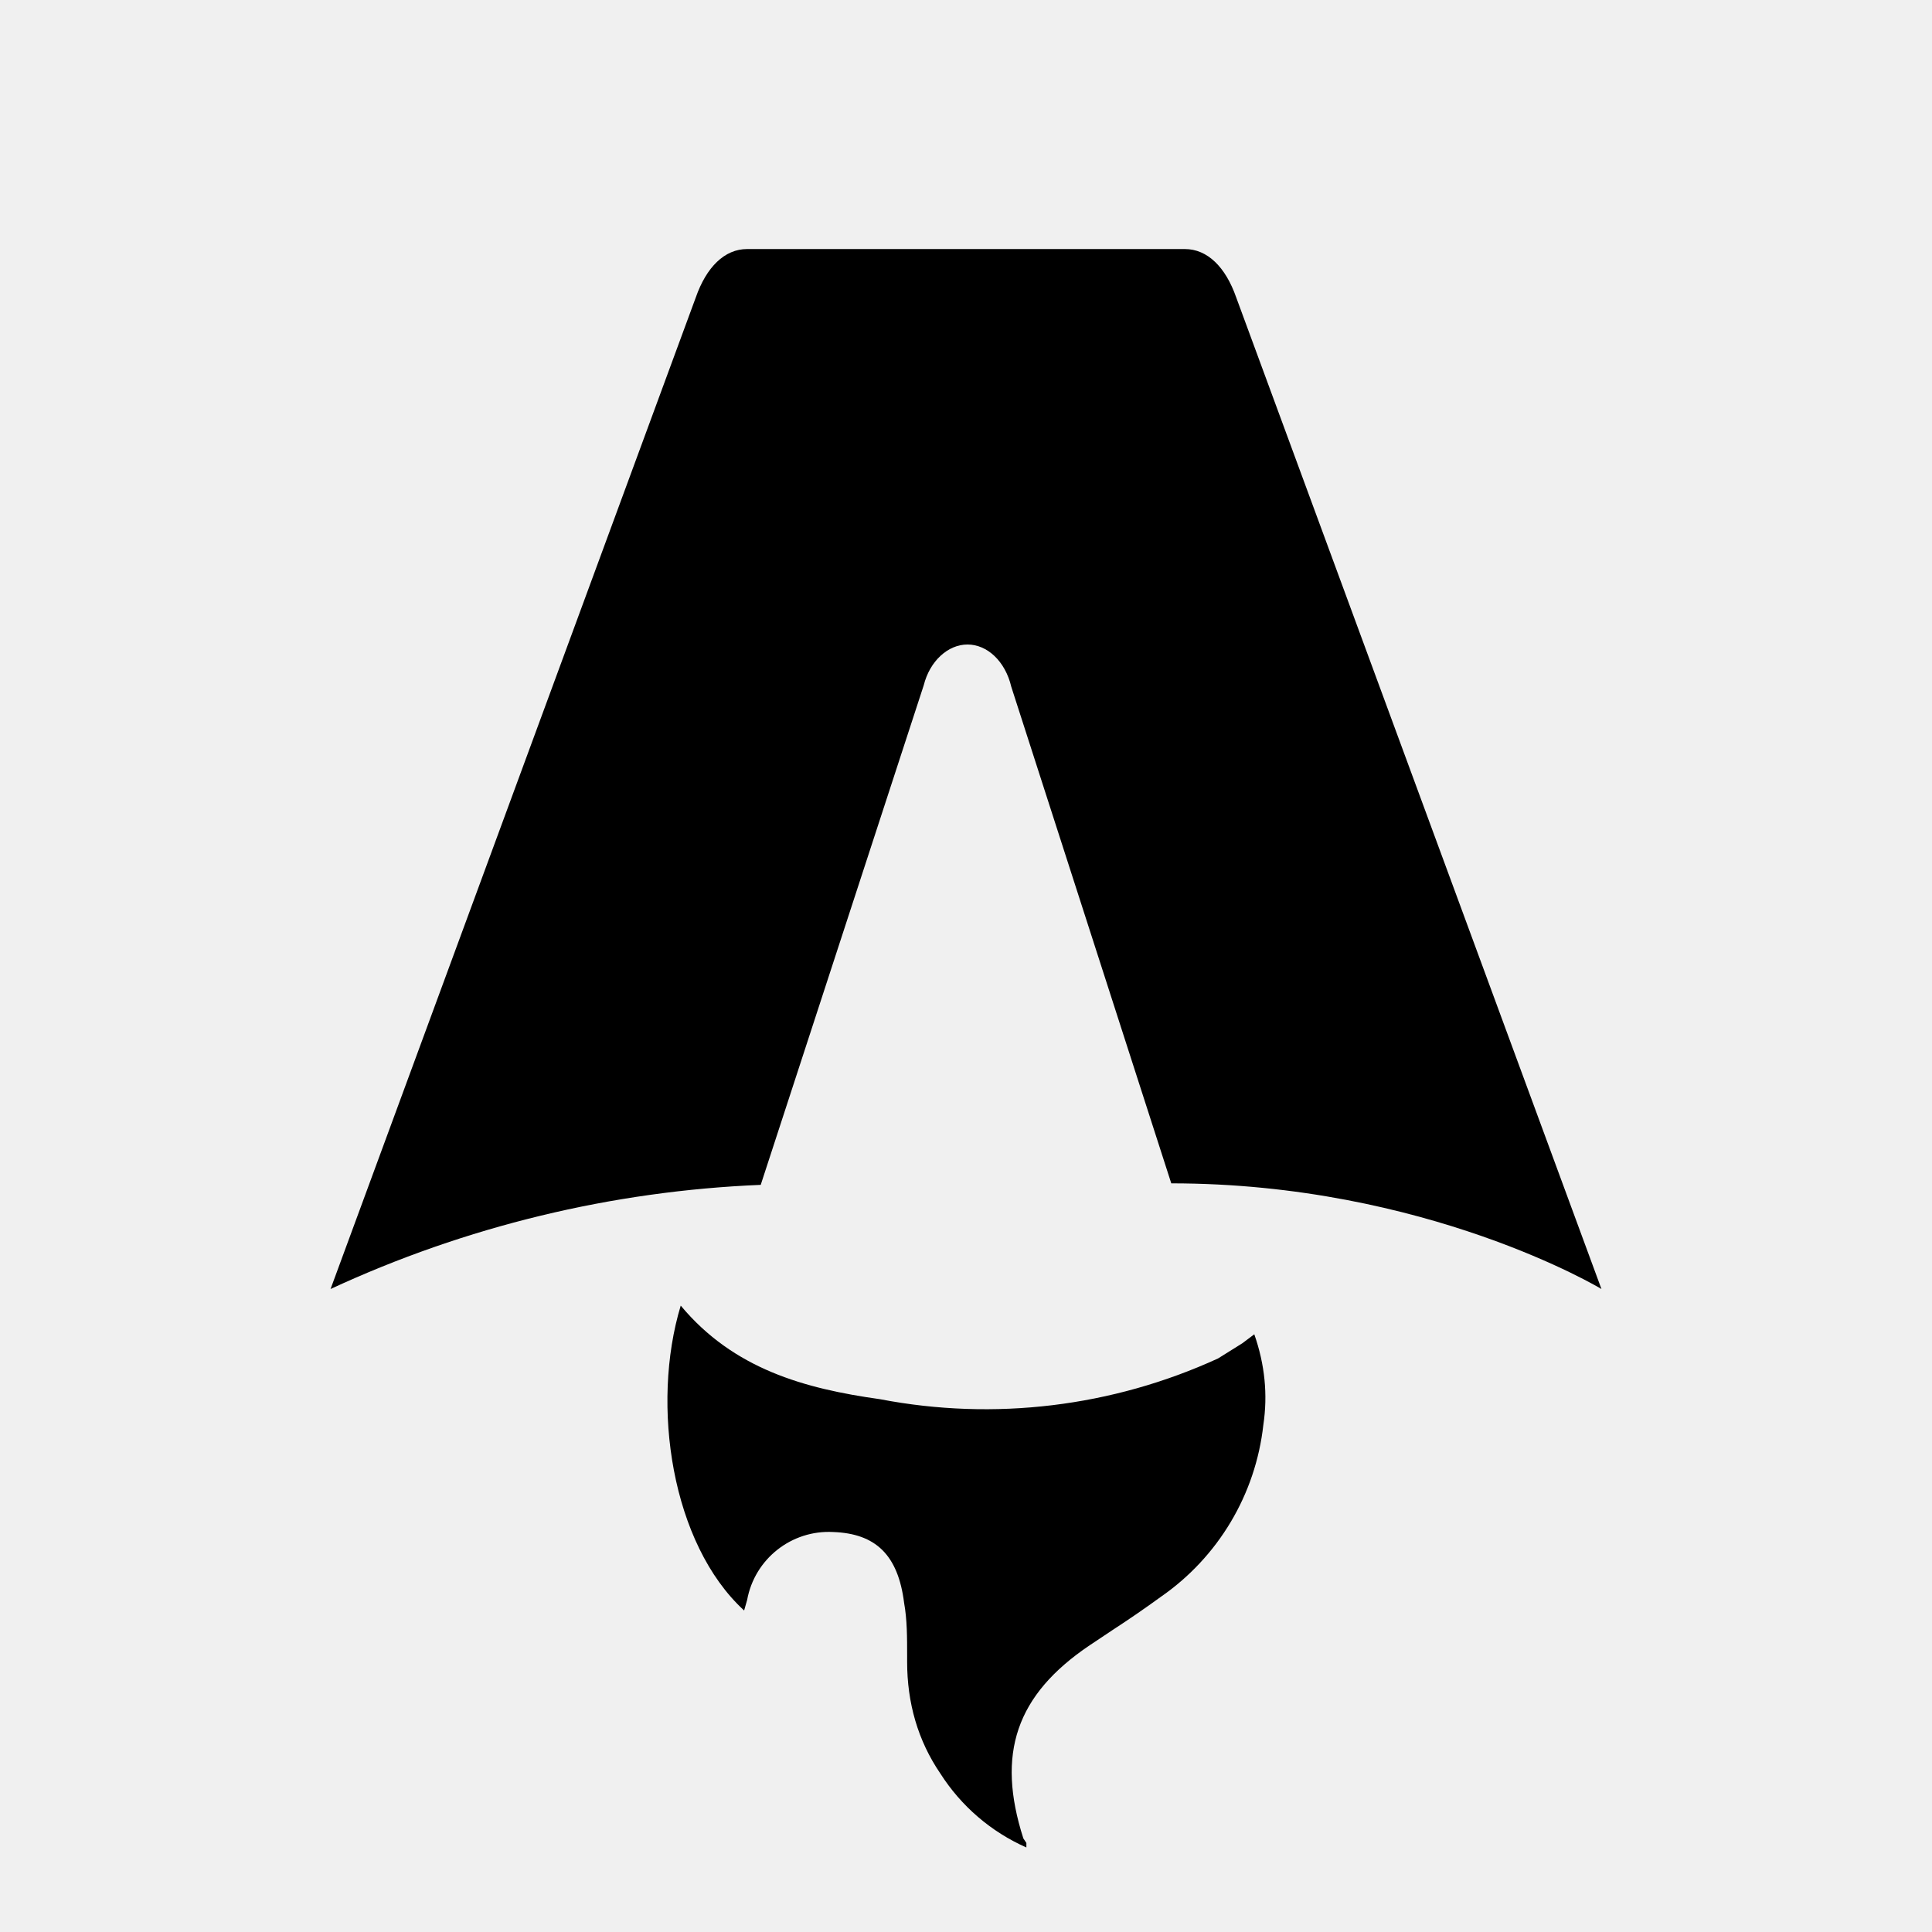
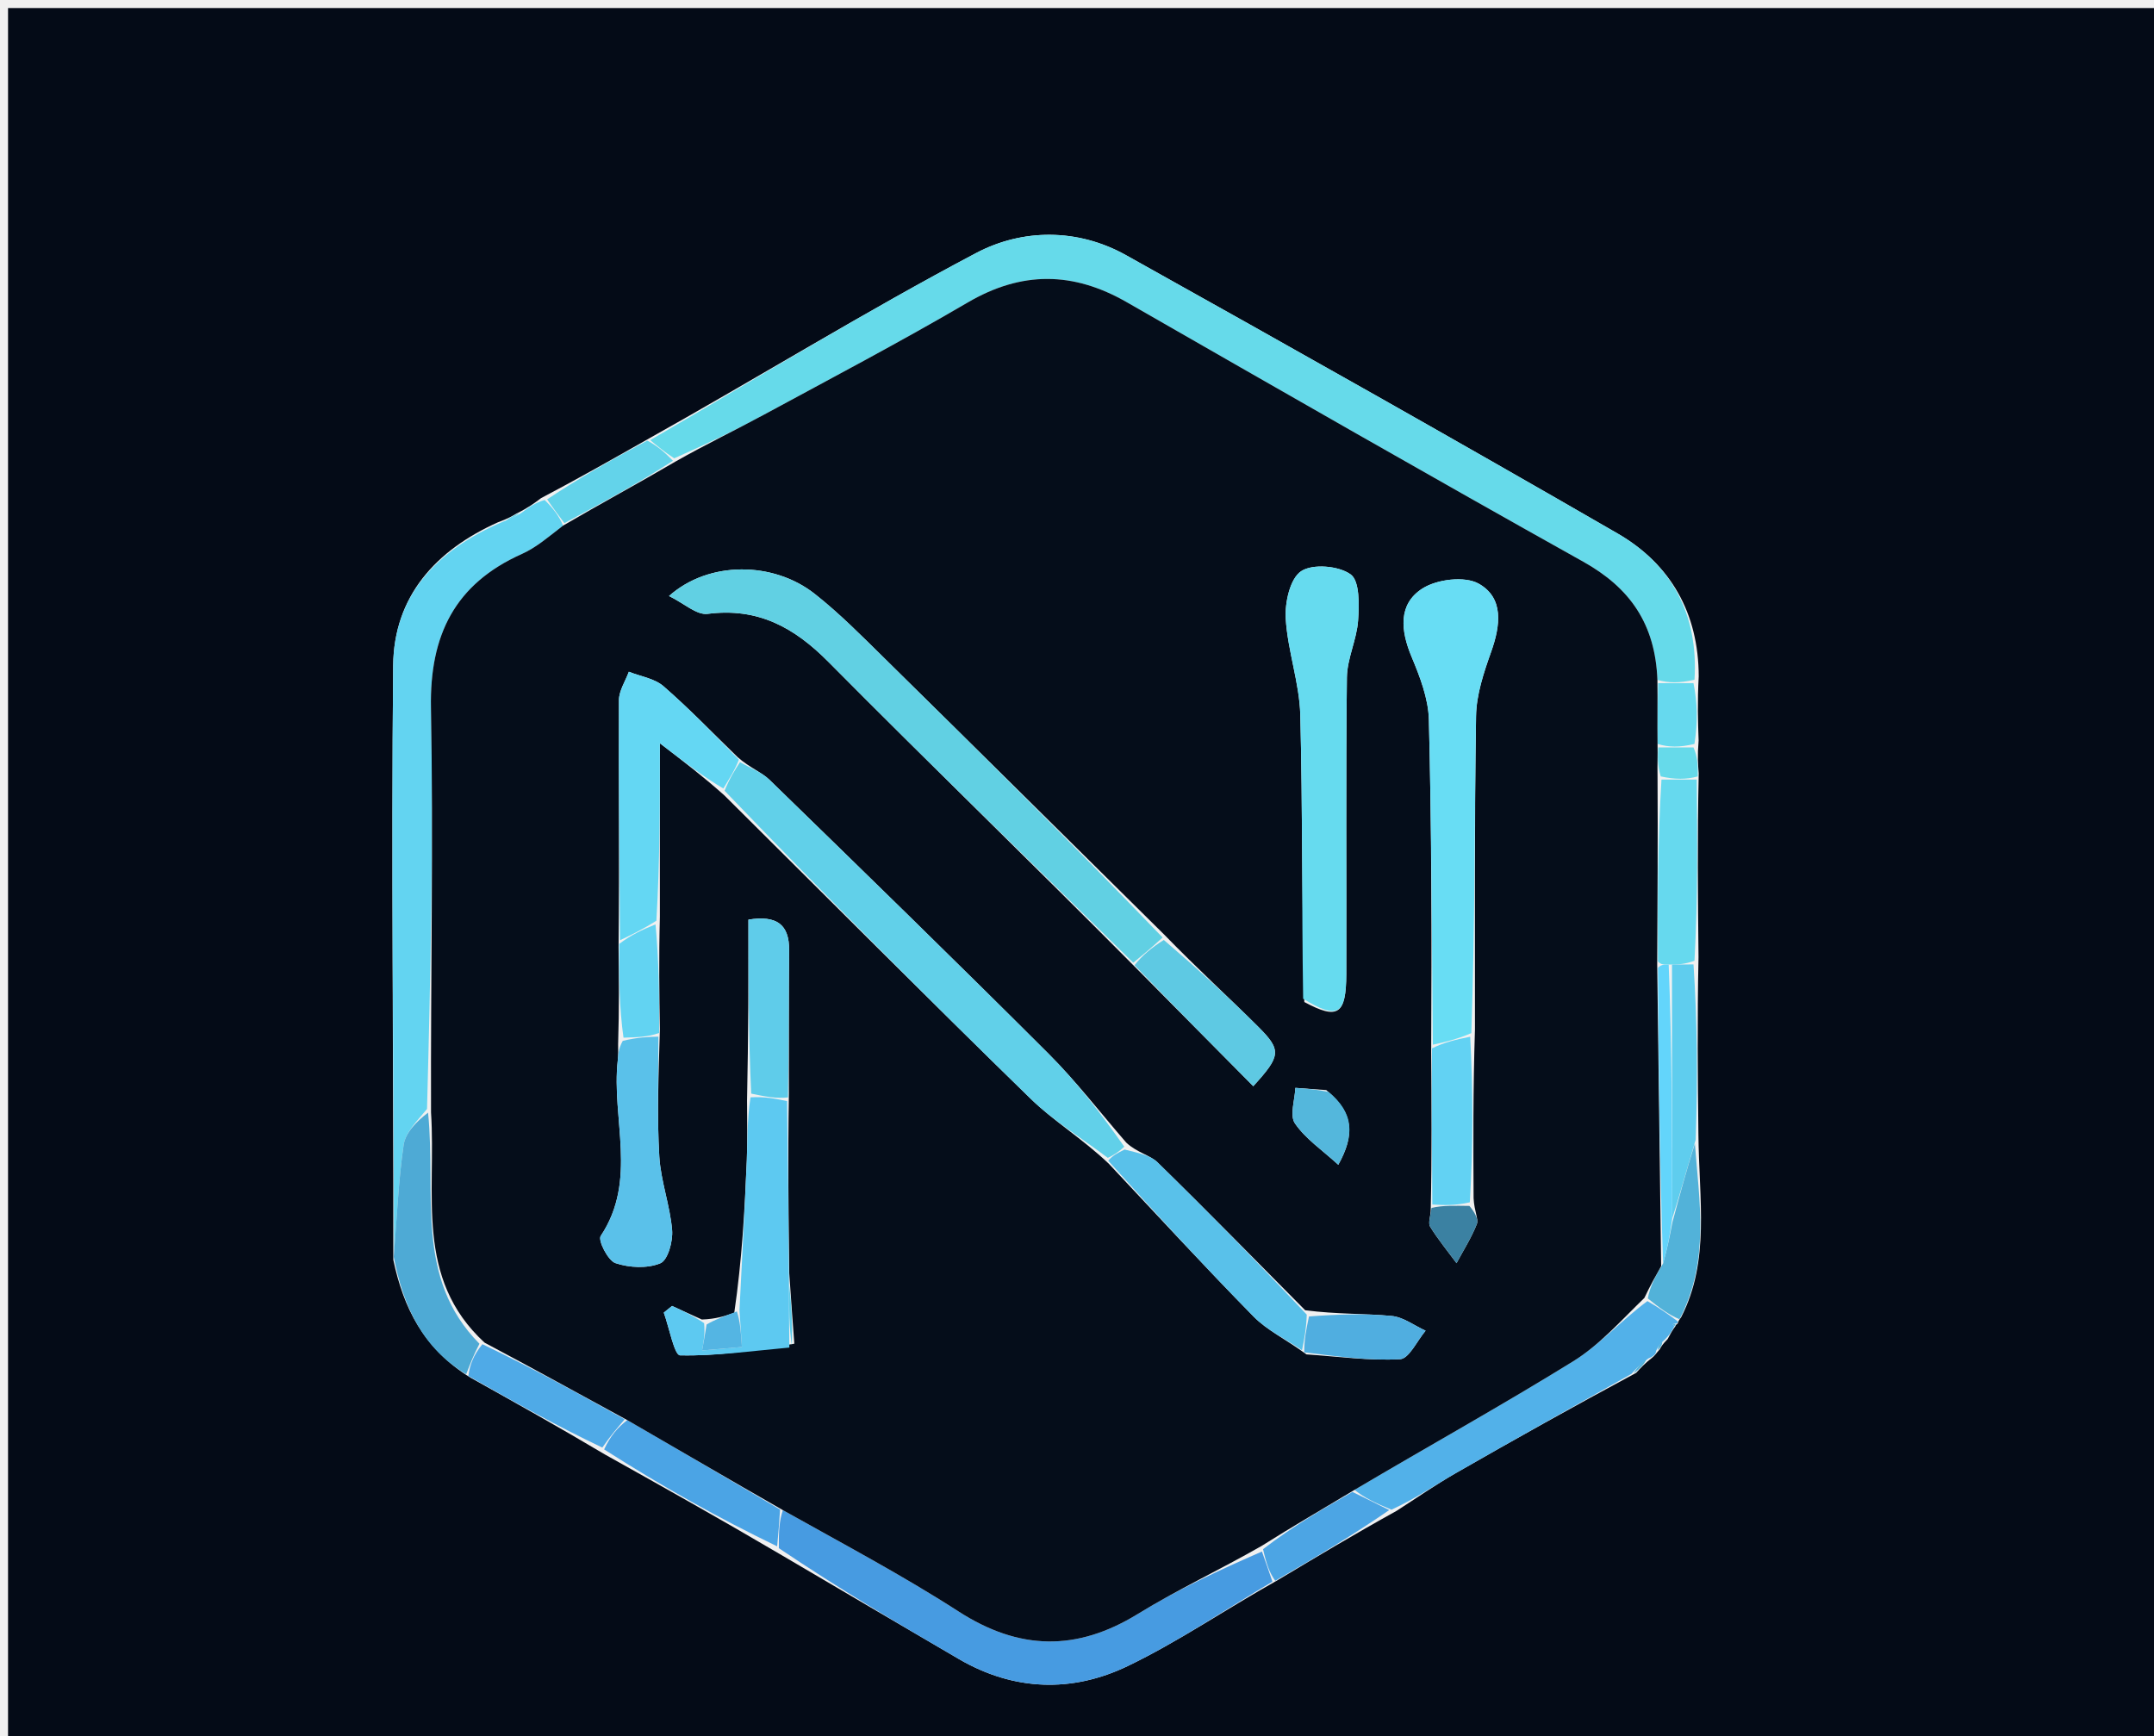
- <svg xmlns="http://www.w3.org/2000/svg" fill="none" viewBox="0 0 128 128">
-   <path d="M50.4 78.5a75.1 75.1 0 0 0-28.5 6.9l24.2-65.7c.7-2 1.9-3.2 3.4-3.2h29c1.5 0 2.7 1.2 3.4 3.2l24.2 65.7s-11.6-7-28.5-7L67 45.5c-.4-1.7-1.6-2.8-2.9-2.8-1.3 0-2.5 1.1-2.9 2.7L50.4 78.5Zm-1.1 28.2Zm-4.2-20.2c-2 6.6-.6 15.8 4.2 20.2a17.5 17.5 0 0 1 .2-.7 5.5 5.5 0 0 1 5.7-4.5c2.8.1 4.3 1.5 4.7 4.7.2 1.1.2 2.3.2 3.5v.4c0 2.7.7 5.2 2.2 7.4a13 13 0 0 0 5.7 4.9v-.3l-.2-.3c-1.8-5.6-.5-9.5 4.4-12.8l1.5-1a73 73 0 0 0 3.2-2.2 16 16 0 0 0 6.8-11.4c.3-2 .1-4-.6-6l-.8.6-1.6 1a37 37 0 0 1-22.4 2.7c-5-.7-9.7-2-13.2-6.2Z" />
-   <style>
-         path { fill: #000; }
-         @media (prefers-color-scheme: dark) {
-             path { fill: #FFF; }
-         }
-     </style>
+ <svg xmlns="http://www.w3.org/2000/svg" version="1.1" id="Layer_1" x="0px" y="0px" width="100%" viewBox="0 0 268 216" enable-background="new 0 0 268 216" xml:space="preserve">
+   <path fill="#040B17" opacity="1" stroke="none" d=" M192,217   C128,217 64.5,217 1,217   C1,145 1,73 1,1   C90.333,1 179.667,1 269,1   C269,73 269,145 269,217   C243.5,217 218,217 192,217  M211.34,92.137   C211.261,89.757 211.182,87.378 211.353,84.158   C211.344,76.324 207.869,70.201 201.255,66.38   C180.969,54.658 160.548,43.168 140.091,31.746   C134.064,28.381 127.189,28.456 121.462,31.477   C107.682,38.747 94.388,46.94 80.171,54.885   C76.09,57.199 72.009,59.513 67.317,61.983   C66.518,62.583 65.72,63.183 64.267,63.9   C63.723,64.221 63.178,64.543 61.965,64.983   C54.224,68.449 49.003,74.191 48.919,82.811   C48.684,107.198 48.961,131.589 48.934,156.763   C50.183,162.638 52.622,167.756 58.536,171.419   C63.97,174.457 69.404,177.495 75.288,180.992   C82.394,184.966 89.499,188.941 97.025,193.372   C104.457,197.732 111.877,202.111 119.324,206.444   C126.154,210.418 133.385,210.637 140.306,207.307   C146.548,204.304 152.33,200.344 159.022,196.583   C163.743,193.753 168.465,190.924 173.753,187.999   C176.212,186.423 178.612,184.742 181.142,183.29   C188.397,179.125 195.705,175.053 203.58,170.818   C204.107,170.234 204.634,169.651 205.602,168.902   C205.871,168.702 206.019,168.435 206.516,167.879   C206.673,167.58 206.829,167.281 207.487,166.621   C207.77,166.081 208.052,165.541 208.482,164.978   C208.482,164.978 208.493,164.829 208.742,164.696   C208.742,164.696 208.749,164.414 209.174,163.892   C212.778,156.844 211.387,149.352 211.314,141.045   C211.239,134.031 211.164,127.016 211.328,119.09   C211.254,111.727 211.181,104.363 211.353,96.221   C211.269,95.148 211.186,94.074 211.34,92.137  z" />
+   <path fill="#66DAEA" opacity="1" stroke="none" d=" M80.899,54.761   C94.388,46.94 107.682,38.747 121.462,31.477   C127.189,28.456 134.064,28.381 140.091,31.746   C160.548,43.168 180.969,54.658 201.255,66.38   C207.869,70.201 211.344,76.324 210.828,84.578   C208.971,84.999 207.64,85 206.216,84.603   C205.947,77.603 202.779,73.128 196.991,69.894   C177.976,59.27 159.08,48.433 140.185,37.597   C133.517,33.773 127.125,33.704 120.401,37.639   C112.067,42.517 103.513,47.019 95.017,51.617   C91.471,53.536 87.831,55.281 83.886,57.029   C82.658,56.222 81.778,55.491 80.899,54.761  z" />
+   <path fill="#63D4F1" opacity="1" stroke="none" d=" M64.921,63.783   C65.72,63.183 66.518,62.583 67.768,62.21   C68.887,63.322 69.554,64.207 70.059,65.399   C68.25,66.793 66.716,68.131 64.938,68.925   C56.591,72.656 53.451,79.032 53.619,88.07   C53.926,104.692 53.576,121.327 53.13,137.987   C51.88,139.497 50.452,140.895 50.221,142.468   C49.565,146.933 49.397,151.47 49.037,155.979   C48.961,131.589 48.684,107.198 48.919,82.811   C49.003,74.191 54.224,68.449 62.628,64.894   C63.834,64.464 64.377,64.123 64.921,63.783  z" />
+   <path fill="#479BE1" opacity="1" stroke="none" d=" M158.315,196.806   C152.33,200.344 146.548,204.304 140.306,207.307   C133.385,210.637 126.154,210.418 119.324,206.444   C111.877,202.111 104.457,197.732 96.906,192.639   C96.877,190.546 96.966,189.187 97.408,187.904   C104.937,192.129 112.286,196.012 119.244,200.499   C126.79,205.366 133.946,205.511 141.575,200.817   C146.479,197.799 151.736,195.353 157.009,193.055   C157.56,194.576 157.937,195.691 158.315,196.806  z" />
+   <path fill="#52B1E9" opacity="1" stroke="none" d=" M202.992,170.945   C195.705,175.053 188.397,179.125 181.142,183.29   C178.612,184.742 176.212,186.423 173.128,187.85   C171.094,187.013 169.684,186.326 168.536,185.379   C177.799,179.901 186.902,174.847 195.746,169.377   C198.993,167.368 201.63,164.373 204.972,161.892   C206.516,162.774 207.633,163.594 208.749,164.414   C208.749,164.414 208.742,164.696 208.524,164.695   C208.305,164.693 208.117,164.777 208.117,164.777   C208.117,164.777 208.335,165.002 208.335,165.002   C208.052,165.541 207.77,166.081 207.064,166.754   C206.442,167.292 206.244,167.696 206.045,168.1   C206.019,168.435 205.871,168.702 205.075,169.043   C204.03,169.771 203.511,170.358 202.992,170.945  z" />
+   <path fill="#4EAAD5" opacity="1" stroke="none" d=" M48.986,156.371   C49.397,151.47 49.565,146.933 50.221,142.468   C50.452,140.895 51.88,139.497 53.26,138.443   C54.288,148.584 51.555,159.017 59.654,167.203   C58.92,168.595 58.462,169.797 58.004,170.999   C52.622,167.756 50.183,162.638 48.986,156.371  z" />
+   <path fill="#4BA4E5" opacity="1" stroke="none" d=" M97.055,187.828   C96.966,189.187 96.877,190.546 96.695,192.41   C89.499,188.941 82.394,184.966 75.167,180.351   C75.939,178.673 76.833,177.637 78.045,176.703   C84.594,180.479 90.824,184.153 97.055,187.828  z" />
+   <path fill="#66D9EE" opacity="1" stroke="none" d=" M211.107,96.999   C211.181,104.363 211.254,111.727 210.826,119.545   C209.559,120.004 208.795,120.008 207.617,120.017   C206.929,120.026 206.654,120.03 206.281,119.627   C206.23,111.813 206.276,104.406 206.719,96.999   C208.447,96.999 209.777,96.999 211.107,96.999  z" />
+   <path fill="#4FAAE7" opacity="1" stroke="none" d=" M77.727,176.601   C76.833,177.637 75.939,178.673 74.941,180.121   C69.404,177.495 63.97,174.457 58.27,171.209   C58.462,169.797 58.92,168.595 60.019,167.255   C66.349,170.279 72.038,173.44 77.727,176.601  z" />
+   <path fill="#5FCDEE" opacity="1" stroke="none" d=" M208.03,120.011   C208.795,120.008 209.559,120.004 210.706,120.001   C211.164,127.016 211.239,134.031 210.975,141.825   C209.784,145.765 208.933,148.926 208.056,151.609   C208.029,140.758 208.03,130.385 208.03,120.011  z" />
+   <path fill="#63D3EA" opacity="1" stroke="none" d=" M70.221,65.093   C69.554,64.207 68.887,63.322 68.074,62.131   C72.009,59.513 76.09,57.199 80.535,54.823   C81.778,55.491 82.658,56.222 83.729,57.335   C79.354,60.177 74.788,62.635 70.221,65.093  z" />
+   <path fill="#4CA5E4" opacity="1" stroke="none" d=" M168.274,185.639   C169.684,186.326 171.094,187.013 172.845,187.897   C168.465,190.924 163.743,193.753 158.668,196.694   C157.937,195.691 157.56,194.576 157.149,192.759   C160.835,189.918 164.554,187.778 168.274,185.639  z" />
+   <path fill="#52B2D9" opacity="1" stroke="none" d=" M208.082,152.087   C208.933,148.926 209.784,145.765 210.879,142.282   C211.387,149.352 212.778,156.844 208.962,164.153   C207.633,163.594 206.516,162.774 205.019,161.563   C205.319,159.962 206,158.753 206.921,157.209   C207.469,155.278 207.776,153.682 208.082,152.087  z" />
+   <path fill="#66D9EE" opacity="1" stroke="none" d=" M206.308,85.001   C207.64,85 208.971,84.999 210.703,84.999   C211.182,87.378 211.261,89.757 210.821,92.569   C208.975,93.001 207.648,93.001 206.231,92.564   C206.197,89.751 206.253,87.376 206.308,85.001  z" />
+   <path fill="#66DAEA" opacity="1" stroke="none" d=" M206.321,93.001   C207.648,93.001 208.975,93.001 210.702,93.001   C211.186,94.074 211.269,95.148 211.23,96.61   C209.777,96.999 208.447,96.999 206.627,96.606   C206.199,95.142 206.26,94.071 206.321,93.001  z" />
+   <path fill="#52B2D9" opacity="1" stroke="none" d=" M203.286,170.881   C203.511,170.358 204.03,169.771 204.855,169.126   C204.634,169.651 204.107,170.234 203.286,170.881  z" />
+   <path fill="#52B2D9" opacity="1" stroke="none" d=" M206.281,167.989   C206.244,167.696 206.442,167.292 206.813,166.935   C206.829,167.281 206.673,167.58 206.281,167.989  z" />
+   <path fill="#63D3EA" opacity="1" stroke="none" d=" M64.594,63.842   C64.377,64.123 63.834,64.464 62.962,64.834   C63.178,64.543 63.723,64.221 64.594,63.842  z" />
+   <path fill="#52B2D9" opacity="1" stroke="none" d=" M208.408,164.99   C208.335,165.002 208.117,164.777 208.117,164.777   C208.117,164.777 208.305,164.693 208.399,164.761   C208.493,164.829 208.482,164.978 208.408,164.99  z" />
+   <path fill="#050D1A" opacity="1" stroke="none" d=" M206.231,92.564   C206.26,94.071 206.199,95.142 206.23,96.606   C206.276,104.406 206.23,111.813 206.188,120.022   C206.356,133.065 206.518,145.304 206.681,157.544   C206,158.753 205.319,159.962 204.592,161.5   C201.63,164.373 198.993,167.368 195.746,169.377   C186.902,174.847 177.799,179.901 168.536,185.379   C164.554,187.778 160.835,189.918 156.975,192.354   C151.736,195.353 146.479,197.799 141.575,200.817   C133.946,205.511 126.79,205.366 119.244,200.499   C112.286,196.012 104.937,192.129 97.408,187.904   C90.824,184.153 84.594,180.479 78.045,176.703   C72.038,173.44 66.349,170.279 60.295,167.066   C51.555,159.017 54.288,148.584 53.629,138.412   C53.576,121.327 53.926,104.692 53.619,88.07   C53.451,79.032 56.591,72.656 64.938,68.925   C66.716,68.131 68.25,66.793 70.059,65.399   C74.788,62.635 79.354,60.177 84.077,57.412   C87.831,55.281 91.471,53.536 95.017,51.617   C103.513,47.019 112.067,42.517 120.401,37.639   C127.125,33.704 133.517,33.773 140.185,37.597   C159.08,48.433 177.976,59.27 196.991,69.894   C202.779,73.128 205.947,77.603 206.216,84.603   C206.253,87.376 206.197,89.751 206.231,92.564  M183.344,149.091   C183.307,142.379 183.271,135.668 183.514,128.064   C183.531,115.075 183.442,102.085 183.65,89.1   C183.693,86.417 184.613,83.673 185.529,81.099   C186.69,77.835 187.141,74.403 183.981,72.626   C182.243,71.648 178.798,72.071 176.987,73.222   C173.934,75.163 174.259,78.451 175.624,81.714   C176.666,84.204 177.715,86.913 177.781,89.55   C178.121,103.025 178.142,116.509 178.066,130.907   C178.114,137.229 178.162,143.552 178.009,150.72   C177.971,151.373 177.661,152.196 177.943,152.65   C178.925,154.227 180.112,155.676 181.222,157.174   C182.086,155.561 183.083,154.001 183.747,152.309   C183.987,151.695 183.433,150.769 183.344,149.091  M82.104,128.075   C82.034,123.716 81.964,119.356 82.103,114.081   C82.103,107.187 82.103,100.293 82.103,92.485   C85.28,94.927 87.558,96.678 90.147,98.989   C102.822,111.578 115.43,124.235 128.223,136.703   C131.094,139.5 134.612,141.633 137.94,144.783   C143.935,151.148 149.851,157.589 155.977,163.825   C157.66,165.537 159.972,166.631 162.554,168.526   C166.438,168.785 170.339,169.335 174.198,169.124   C175.317,169.062 176.318,166.821 177.373,165.579   C175.969,164.939 174.606,163.881 173.155,163.744   C169.772,163.422 166.348,163.543 162.39,163.032   C156.282,156.881 150.218,150.684 144.018,144.628   C143.079,143.712 141.504,143.448 140.136,142.179   C136.923,138.478 133.918,134.57 130.459,131.115   C118.986,119.656 107.368,108.343 95.745,97.035   C94.748,96.066 93.308,95.553 91.789,94.221   C88.727,91.255 85.763,88.174 82.549,85.383   C81.433,84.415 79.694,84.164 78.241,83.585   C77.811,84.764 77.014,85.941 77.01,87.122   C76.97,97.079 77.074,107.037 76.962,117.89   C77.005,121.638 77.049,125.386 76.906,129.923   C76.895,130.588 76.94,131.259 76.865,131.917   C76.041,139.173 79.385,146.825 74.736,153.795   C74.376,154.336 75.639,156.855 76.578,157.17   C78.296,157.747 80.543,157.86 82.163,157.188   C83.096,156.801 83.741,154.453 83.625,153.062   C83.367,149.985 82.214,146.975 82.031,143.901   C81.736,138.945 81.93,133.959 82.104,128.075  M91.357,163.35   C90.218,163.741 89.078,164.132 87.321,164.186   C86.087,163.623 84.853,163.06 83.618,162.496   C83.275,162.773 82.932,163.049 82.589,163.326   C83.261,165.185 83.899,168.628 84.611,168.644   C89.135,168.742 93.676,168.084 98.83,167.195   C98.631,164.552 98.433,161.91 98.198,158.422   C98.108,151.285 98.018,144.147 98.156,136.095   C98.16,130.157 98.126,124.219 98.184,118.281   C98.216,115.009 96.636,113.868 93.119,114.428   C93.119,121.634 93.119,128.823 92.946,136.934   C92.942,139.409 93.02,141.888 92.917,144.359   C92.657,150.577 92.315,156.792 91.357,163.35  M141.309,120.405   C146.18,125.318 151.051,130.231 155.932,135.154   C159.355,131.394 159.486,130.693 156.563,127.772   C152.857,124.07 148.98,120.539 144.883,116.324   C133.305,104.879 121.742,93.418 110.136,82.001   C107.296,79.208 104.482,76.347 101.363,73.89   C96.214,69.834 88.181,69.758 83.239,74.162   C85.099,75.07 86.676,76.558 88.039,76.382   C94.276,75.577 98.798,78.047 103.073,82.359   C115.578,94.973 128.34,107.332 141.309,120.405  M162.284,124.681   C166.457,126.92 167.489,126.275 167.505,121.177   C167.544,108.883 167.433,96.588 167.581,84.296   C167.609,81.927 168.812,79.587 168.975,77.2   C169.108,75.241 169.183,72.301 168.055,71.477   C166.576,70.396 163.323,70.116 161.887,71.073   C160.506,71.993 159.851,74.967 159.971,76.973   C160.211,80.995 161.68,84.961 161.783,88.972   C162.081,100.594 161.953,112.226 162.284,124.681  M165.01,135.637   C163.73,135.544 162.449,135.452 161.168,135.359   C161.107,136.865 160.434,138.789 161.116,139.785   C162.433,141.708 164.515,143.106 166.51,144.932   C168.55,141.27 168.493,138.499 165.01,135.637  z" />
+   <path fill="#63D5FB" opacity="1" stroke="none" d=" M206.921,157.209   C206.518,145.304 206.356,133.065 206.286,120.429   C206.654,120.03 206.929,120.026 207.617,120.017   C208.03,130.385 208.029,140.758 208.056,151.609   C207.776,153.682 207.469,155.278 206.921,157.209  z" />
+   <path fill="#61D0E3" opacity="1" stroke="none" d=" M141.001,119.791   C128.34,107.332 115.578,94.973 103.073,82.359   C98.798,78.047 94.276,75.577 88.039,76.382   C86.676,76.558 85.099,75.07 83.239,74.162   C88.181,69.758 96.214,69.834 101.363,73.89   C104.482,76.347 107.296,79.208 110.136,82.001   C121.742,93.418 133.305,104.879 144.655,116.651   C143.285,117.915 142.143,118.853 141.001,119.791  z" />
+   <path fill="#68DDF4" opacity="1" stroke="none" d=" M178.275,129.99   C178.142,116.509 178.121,103.025 177.781,89.55   C177.715,86.913 176.666,84.204 175.624,81.714   C174.259,78.451 173.934,75.163 176.987,73.222   C178.798,72.071 182.243,71.648 183.981,72.626   C187.141,74.403 186.69,77.835 185.529,81.099   C184.613,83.673 183.693,86.417 183.65,89.1   C183.442,102.085 183.531,115.075 183.062,128.551   C181.165,129.355 179.72,129.672 178.275,129.99  z" />
+   <path fill="#61D0E9" opacity="1" stroke="none" d=" M137.832,144.072   C134.612,141.633 131.094,139.5 128.223,136.703   C115.43,124.235 102.822,111.578 90.151,98.393   C90.794,96.807 91.434,95.818 92.073,94.829   C93.308,95.553 94.748,96.066 95.745,97.035   C107.368,108.343 118.986,119.656 130.459,131.115   C133.918,134.57 136.923,138.478 139.881,142.68   C139.028,143.477 138.43,143.775 137.832,144.072  z" />
+   <path fill="#66DBEF" opacity="1" stroke="none" d=" M162.138,124.268   C161.953,112.226 162.081,100.594 161.783,88.972   C161.68,84.961 160.211,80.995 159.971,76.973   C159.851,74.967 160.506,71.993 161.887,71.073   C163.323,70.116 166.576,70.396 168.055,71.477   C169.183,72.301 169.108,75.241 168.975,77.2   C168.812,79.587 167.609,81.927 167.581,84.296   C167.433,96.588 167.544,108.883 167.505,121.177   C167.489,126.275 166.457,126.92 162.138,124.268  z" />
+   <path fill="#64D7F3" opacity="1" stroke="none" d=" M91.931,94.525   C91.434,95.818 90.794,96.807 89.996,98.113   C87.558,96.678 85.28,94.927 82.103,92.485   C82.103,100.293 82.103,107.187 81.667,114.563   C79.865,115.695 78.501,116.345 77.136,116.995   C77.074,107.037 76.97,97.079 77.01,87.122   C77.014,85.941 77.811,84.764 78.241,83.585   C79.694,84.164 81.433,84.415 82.549,85.383   C85.763,88.174 88.727,91.255 91.931,94.525  z" />
+   <path fill="#5DC9F1" opacity="1" stroke="none" d=" M98.212,167.675   C93.676,168.084 89.135,168.742 84.611,168.644   C83.899,168.628 83.261,165.185 82.589,163.326   C82.932,163.049 83.275,162.773 83.618,162.496   C84.853,163.06 86.087,163.623 87.605,164.636   C87.731,165.963 87.572,166.84 87.355,168.037   C89.153,167.88 90.587,167.754 92.31,167.604   C92.197,165.884 92.101,164.446 92.006,163.008   C92.315,156.792 92.657,150.577 92.917,144.359   C93.02,141.888 92.942,139.409 93.378,136.539   C95.182,136.433 96.555,136.722 97.928,137.01   C98.018,144.147 98.108,151.285 98.164,159.373   C98.157,162.773 98.184,165.224 98.212,167.675  z" />
+   <path fill="#59C1EA" opacity="1" stroke="none" d=" M137.886,144.428   C138.43,143.775 139.028,143.477 139.924,143.032   C141.504,143.448 143.079,143.712 144.018,144.628   C150.218,150.684 156.282,156.881 162.588,163.579   C162.522,165.42 162.258,166.714 161.995,168.008   C159.972,166.631 157.66,165.537 155.977,163.825   C149.851,157.589 143.935,151.148 137.886,144.428  z" />
+   <path fill="#5AC1EA" opacity="1" stroke="none" d=" M81.917,128.986   C81.93,133.959 81.736,138.945 82.031,143.901   C82.214,146.975 83.367,149.985 83.625,153.062   C83.741,154.453 83.096,156.801 82.163,157.188   C80.543,157.86 78.296,157.747 76.578,157.17   C75.639,156.855 74.376,154.336 74.736,153.795   C79.385,146.825 76.041,139.173 76.865,131.917   C76.94,131.259 76.895,130.588 77.482,129.513   C79.345,129.063 80.631,129.025 81.917,128.986  z" />
+   <path fill="#5EC9E3" opacity="1" stroke="none" d=" M141.155,120.098   C142.143,118.853 143.285,117.915 144.802,116.956   C148.98,120.539 152.857,124.07 156.563,127.772   C159.486,130.693 159.355,131.394 155.932,135.154   C151.051,130.231 146.18,125.318 141.155,120.098  z" />
+   <path fill="#62D2F3" opacity="1" stroke="none" d=" M178.17,130.448   C179.72,129.672 181.165,129.355 182.922,128.997   C183.271,135.668 183.307,142.379 182.875,149.601   C181.008,150.033 179.609,149.954 178.21,149.874   C178.162,143.552 178.114,137.229 178.17,130.448  z" />
+   <path fill="#5FCCEA" opacity="1" stroke="none" d=" M98.042,136.552   C96.555,136.722 95.182,136.433 93.464,136.078   C93.119,128.823 93.119,121.634 93.119,114.428   C96.636,113.868 98.216,115.009 98.184,118.281   C98.126,124.219 98.16,130.157 98.042,136.552  z" />
+   <path fill="#50AEE0" opacity="1" stroke="none" d=" M162.274,168.267   C162.258,166.714 162.522,165.42 162.863,163.805   C166.348,163.543 169.772,163.422 173.155,163.744   C174.606,163.881 175.969,164.939 177.373,165.579   C176.318,166.821 175.317,169.062 174.198,169.124   C170.339,169.335 166.438,168.785 162.274,168.267  z" />
+   <path fill="#62D3F2" opacity="1" stroke="none" d=" M82.01,128.53   C80.631,129.025 79.345,129.063 77.576,129.118   C77.049,125.386 77.005,121.638 77.049,117.443   C78.501,116.345 79.865,115.695 81.562,115.021   C81.964,119.356 82.034,123.716 82.01,128.53  z" />
+   <path fill="#54B7DC" opacity="1" stroke="none" d=" M165.3,135.869   C168.493,138.499 168.55,141.27 166.51,144.932   C164.515,143.106 162.433,141.708 161.116,139.785   C160.434,138.789 161.107,136.865 161.168,135.359   C162.449,135.452 163.73,135.544 165.3,135.869  z" />
+   <path fill="#3B81A2" opacity="1" stroke="none" d=" M178.11,150.297   C179.609,149.954 181.008,150.033 182.824,150.049   C183.433,150.769 183.987,151.695 183.747,152.309   C183.083,154.001 182.086,155.561 181.222,157.174   C180.112,155.676 178.925,154.227 177.943,152.65   C177.661,152.196 177.971,151.373 178.11,150.297  z" />
+   <path fill="#54B5E3" opacity="1" stroke="none" d=" M91.682,163.179   C92.101,164.446 92.197,165.884 92.31,167.604   C90.587,167.754 89.153,167.88 87.355,168.037   C87.572,166.84 87.731,165.963 87.914,164.804   C89.078,164.132 90.218,163.741 91.682,163.179  z" />
+   <path fill="#5FCCEA" opacity="1" stroke="none" d=" M98.521,167.435   C98.184,165.224 98.157,162.773 98.182,159.795   C98.433,161.91 98.631,164.552 98.521,167.435  z" />
</svg>
